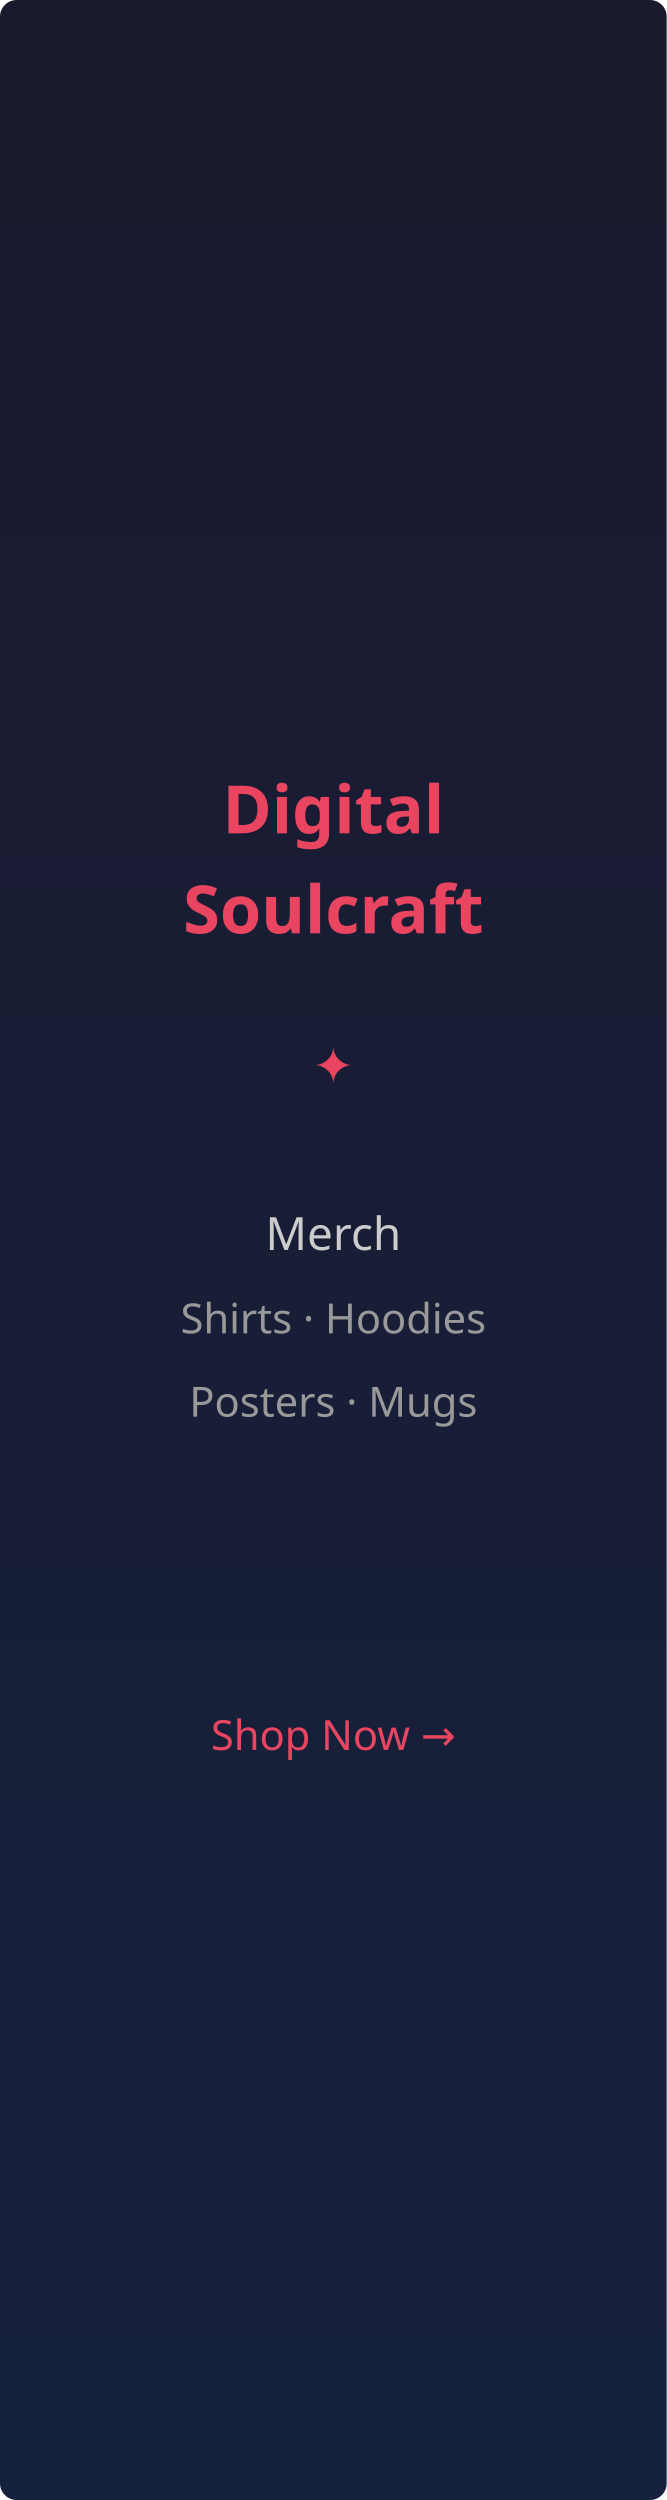
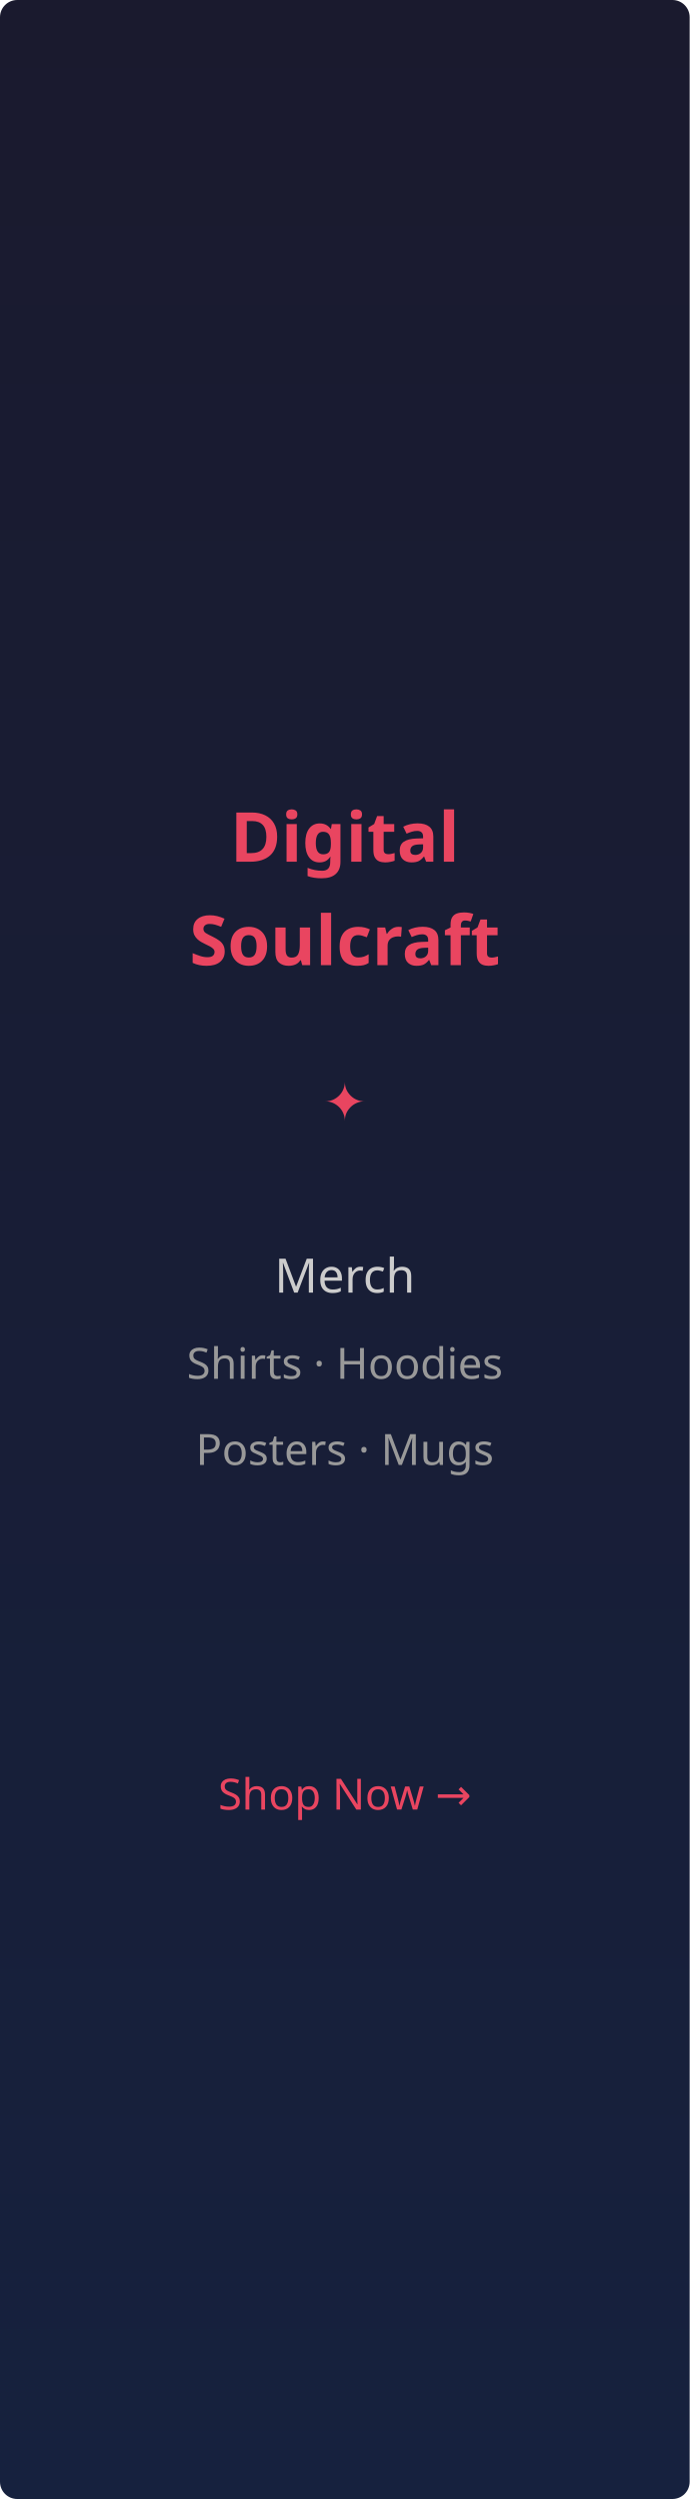
- <svg xmlns="http://www.w3.org/2000/svg" width="160" height="600" viewBox="0 0 160 600">
+ <svg xmlns="http://www.w3.org/2000/svg" width="160" height="580" viewBox="0 0 160 580">
  <defs>
    <linearGradient id="bg" x1="0" y1="0" x2="0" y2="1">
      <stop offset="0%" stop-color="#1a1a2e" />
      <stop offset="100%" stop-color="#16213e" />
    </linearGradient>
  </defs>
-   <rect width="160" height="600" fill="url(#bg)" rx="4" />
+   <rect width="160" height="580" fill="url(#bg)" rx="4" />
  <text x="80" y="200" text-anchor="middle" fill="#e94560" font-family="sans-serif" font-size="16" font-weight="bold">Digital</text>
  <text x="80" y="224" text-anchor="middle" fill="#e94560" font-family="sans-serif" font-size="16" font-weight="bold">Soulcraft</text>
  <text x="80" y="260" text-anchor="middle" fill="#e94560" font-family="sans-serif" font-size="12">✦</text>
  <text x="80" y="300" text-anchor="middle" fill="#ccc" font-family="sans-serif" font-size="11">Merch</text>
  <text x="80" y="320" text-anchor="middle" fill="#999" font-family="sans-serif" font-size="10">Shirts · Hoodies</text>
  <text x="80" y="340" text-anchor="middle" fill="#999" font-family="sans-serif" font-size="10">Posters · Mugs</text>
  <text x="80" y="420" text-anchor="middle" fill="#e94560" font-family="sans-serif" font-size="10">Shop Now →</text>
</svg>
